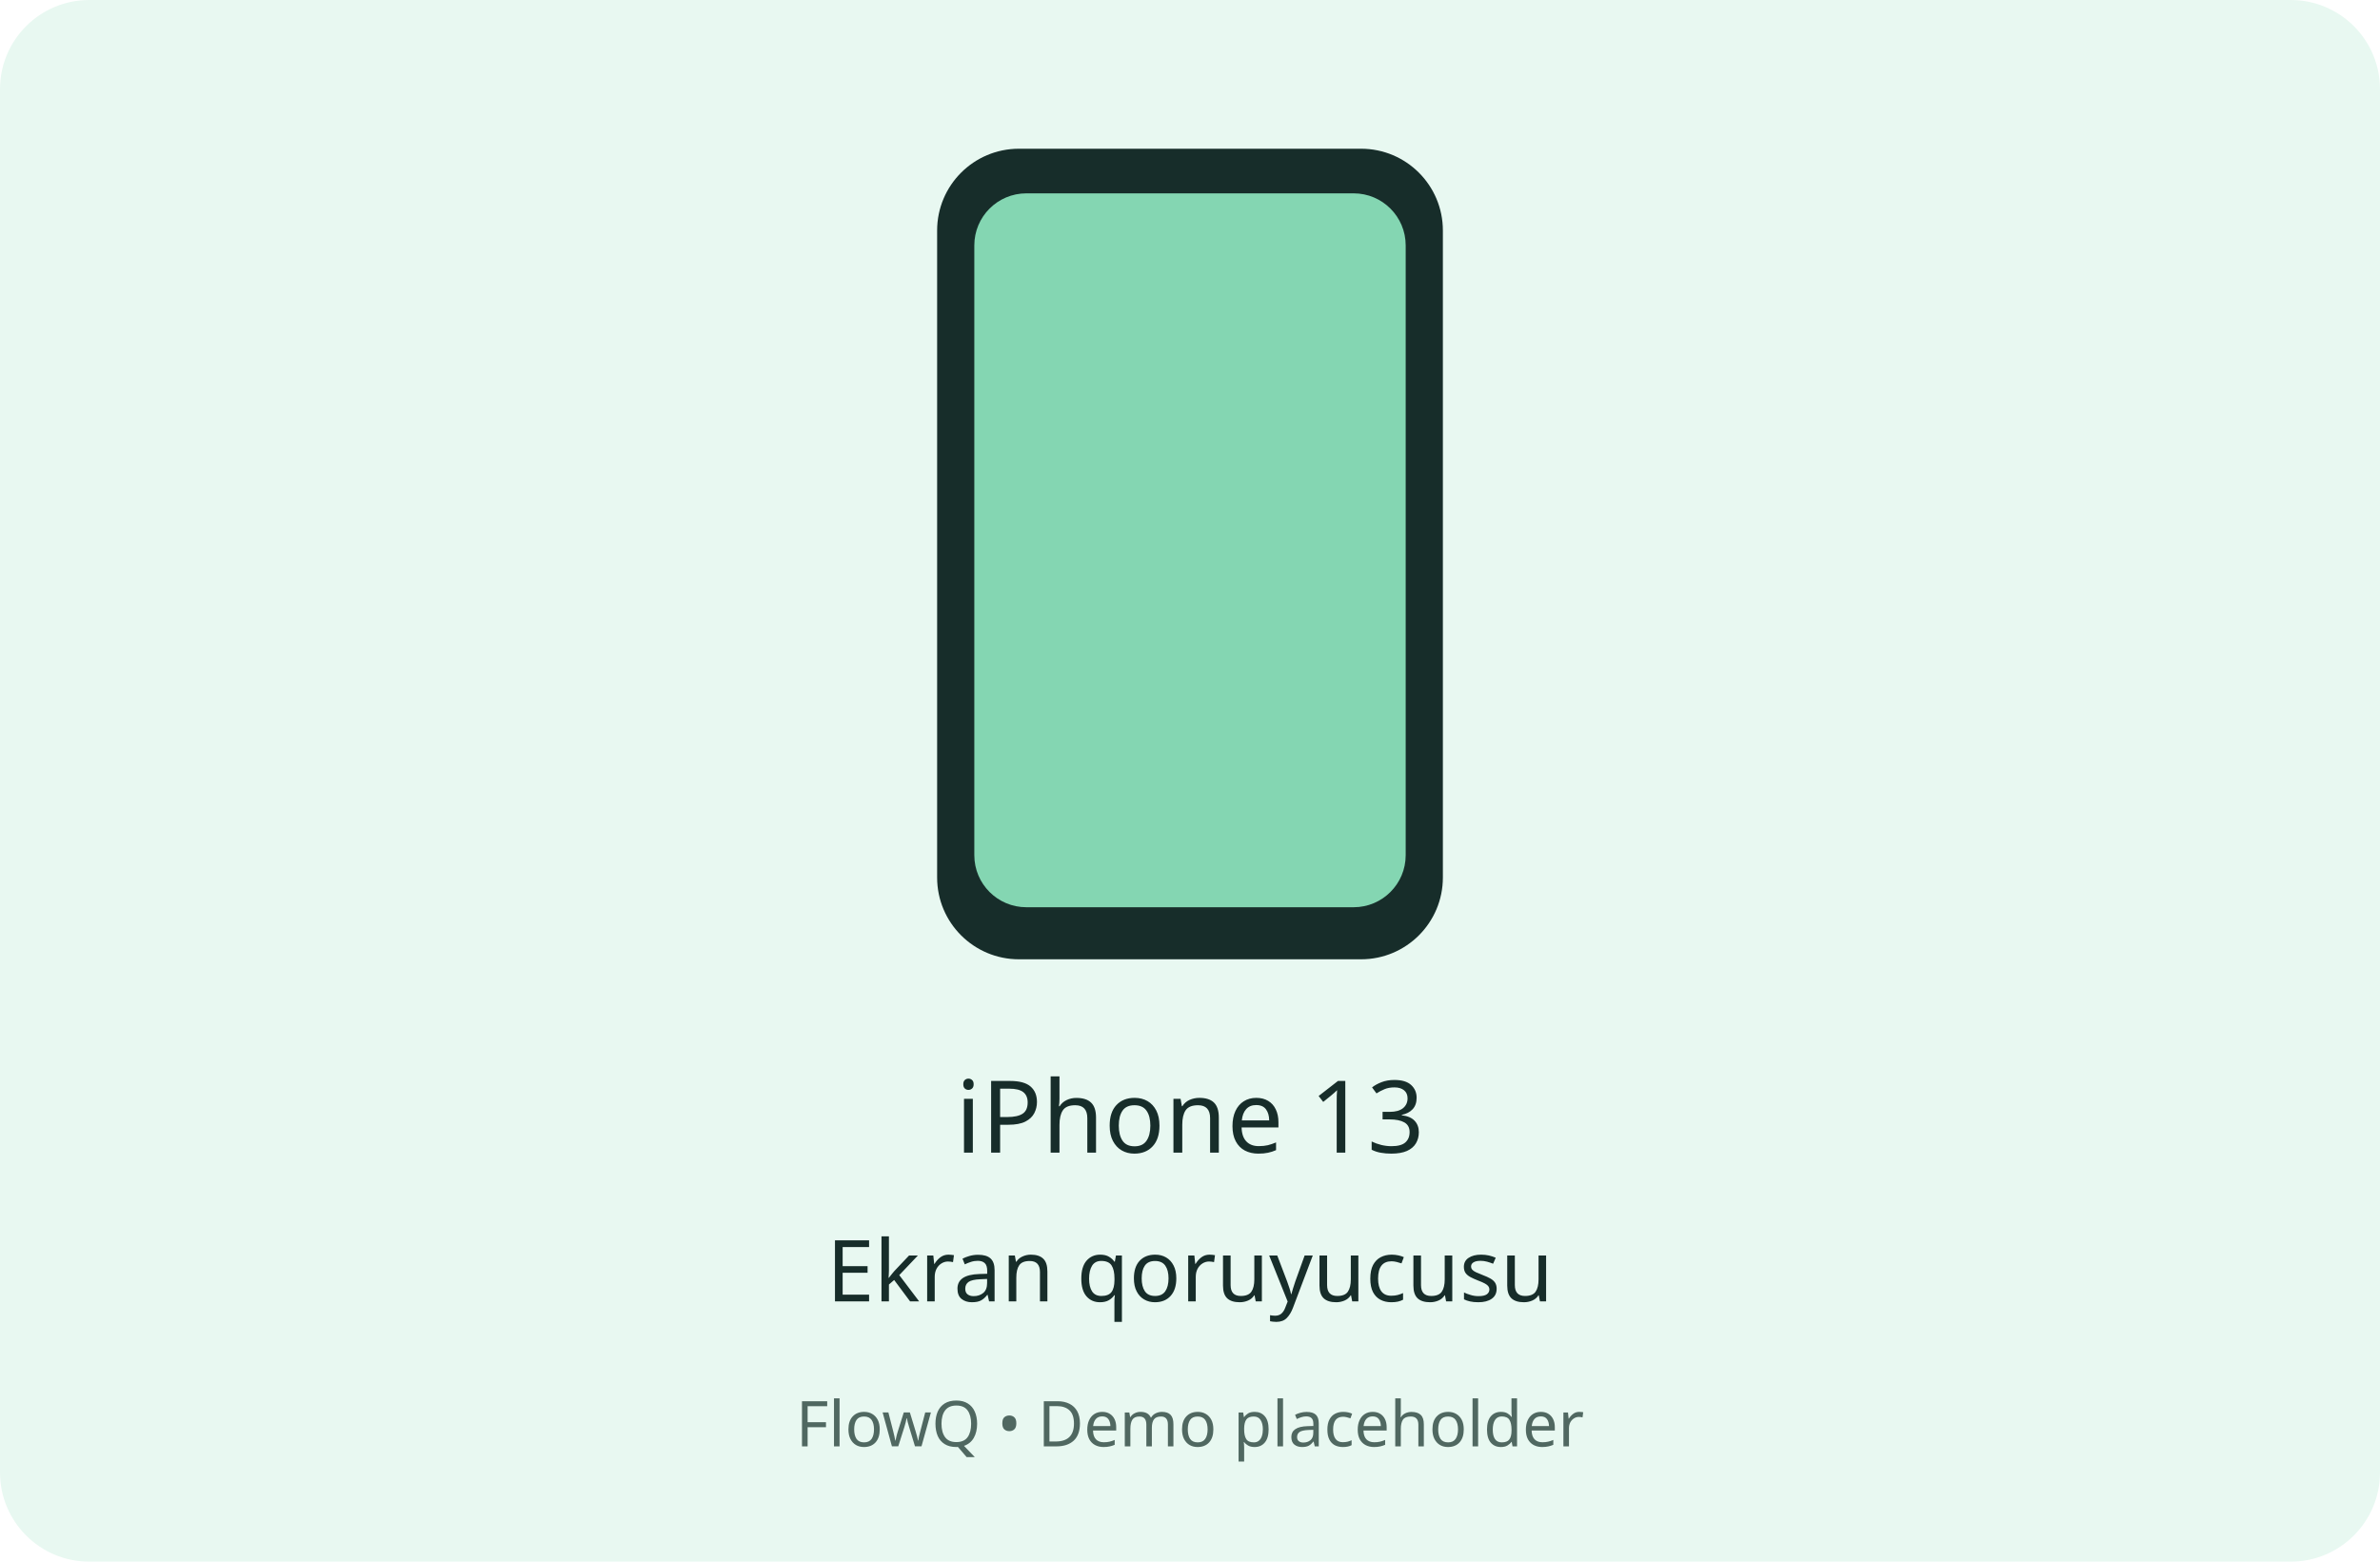
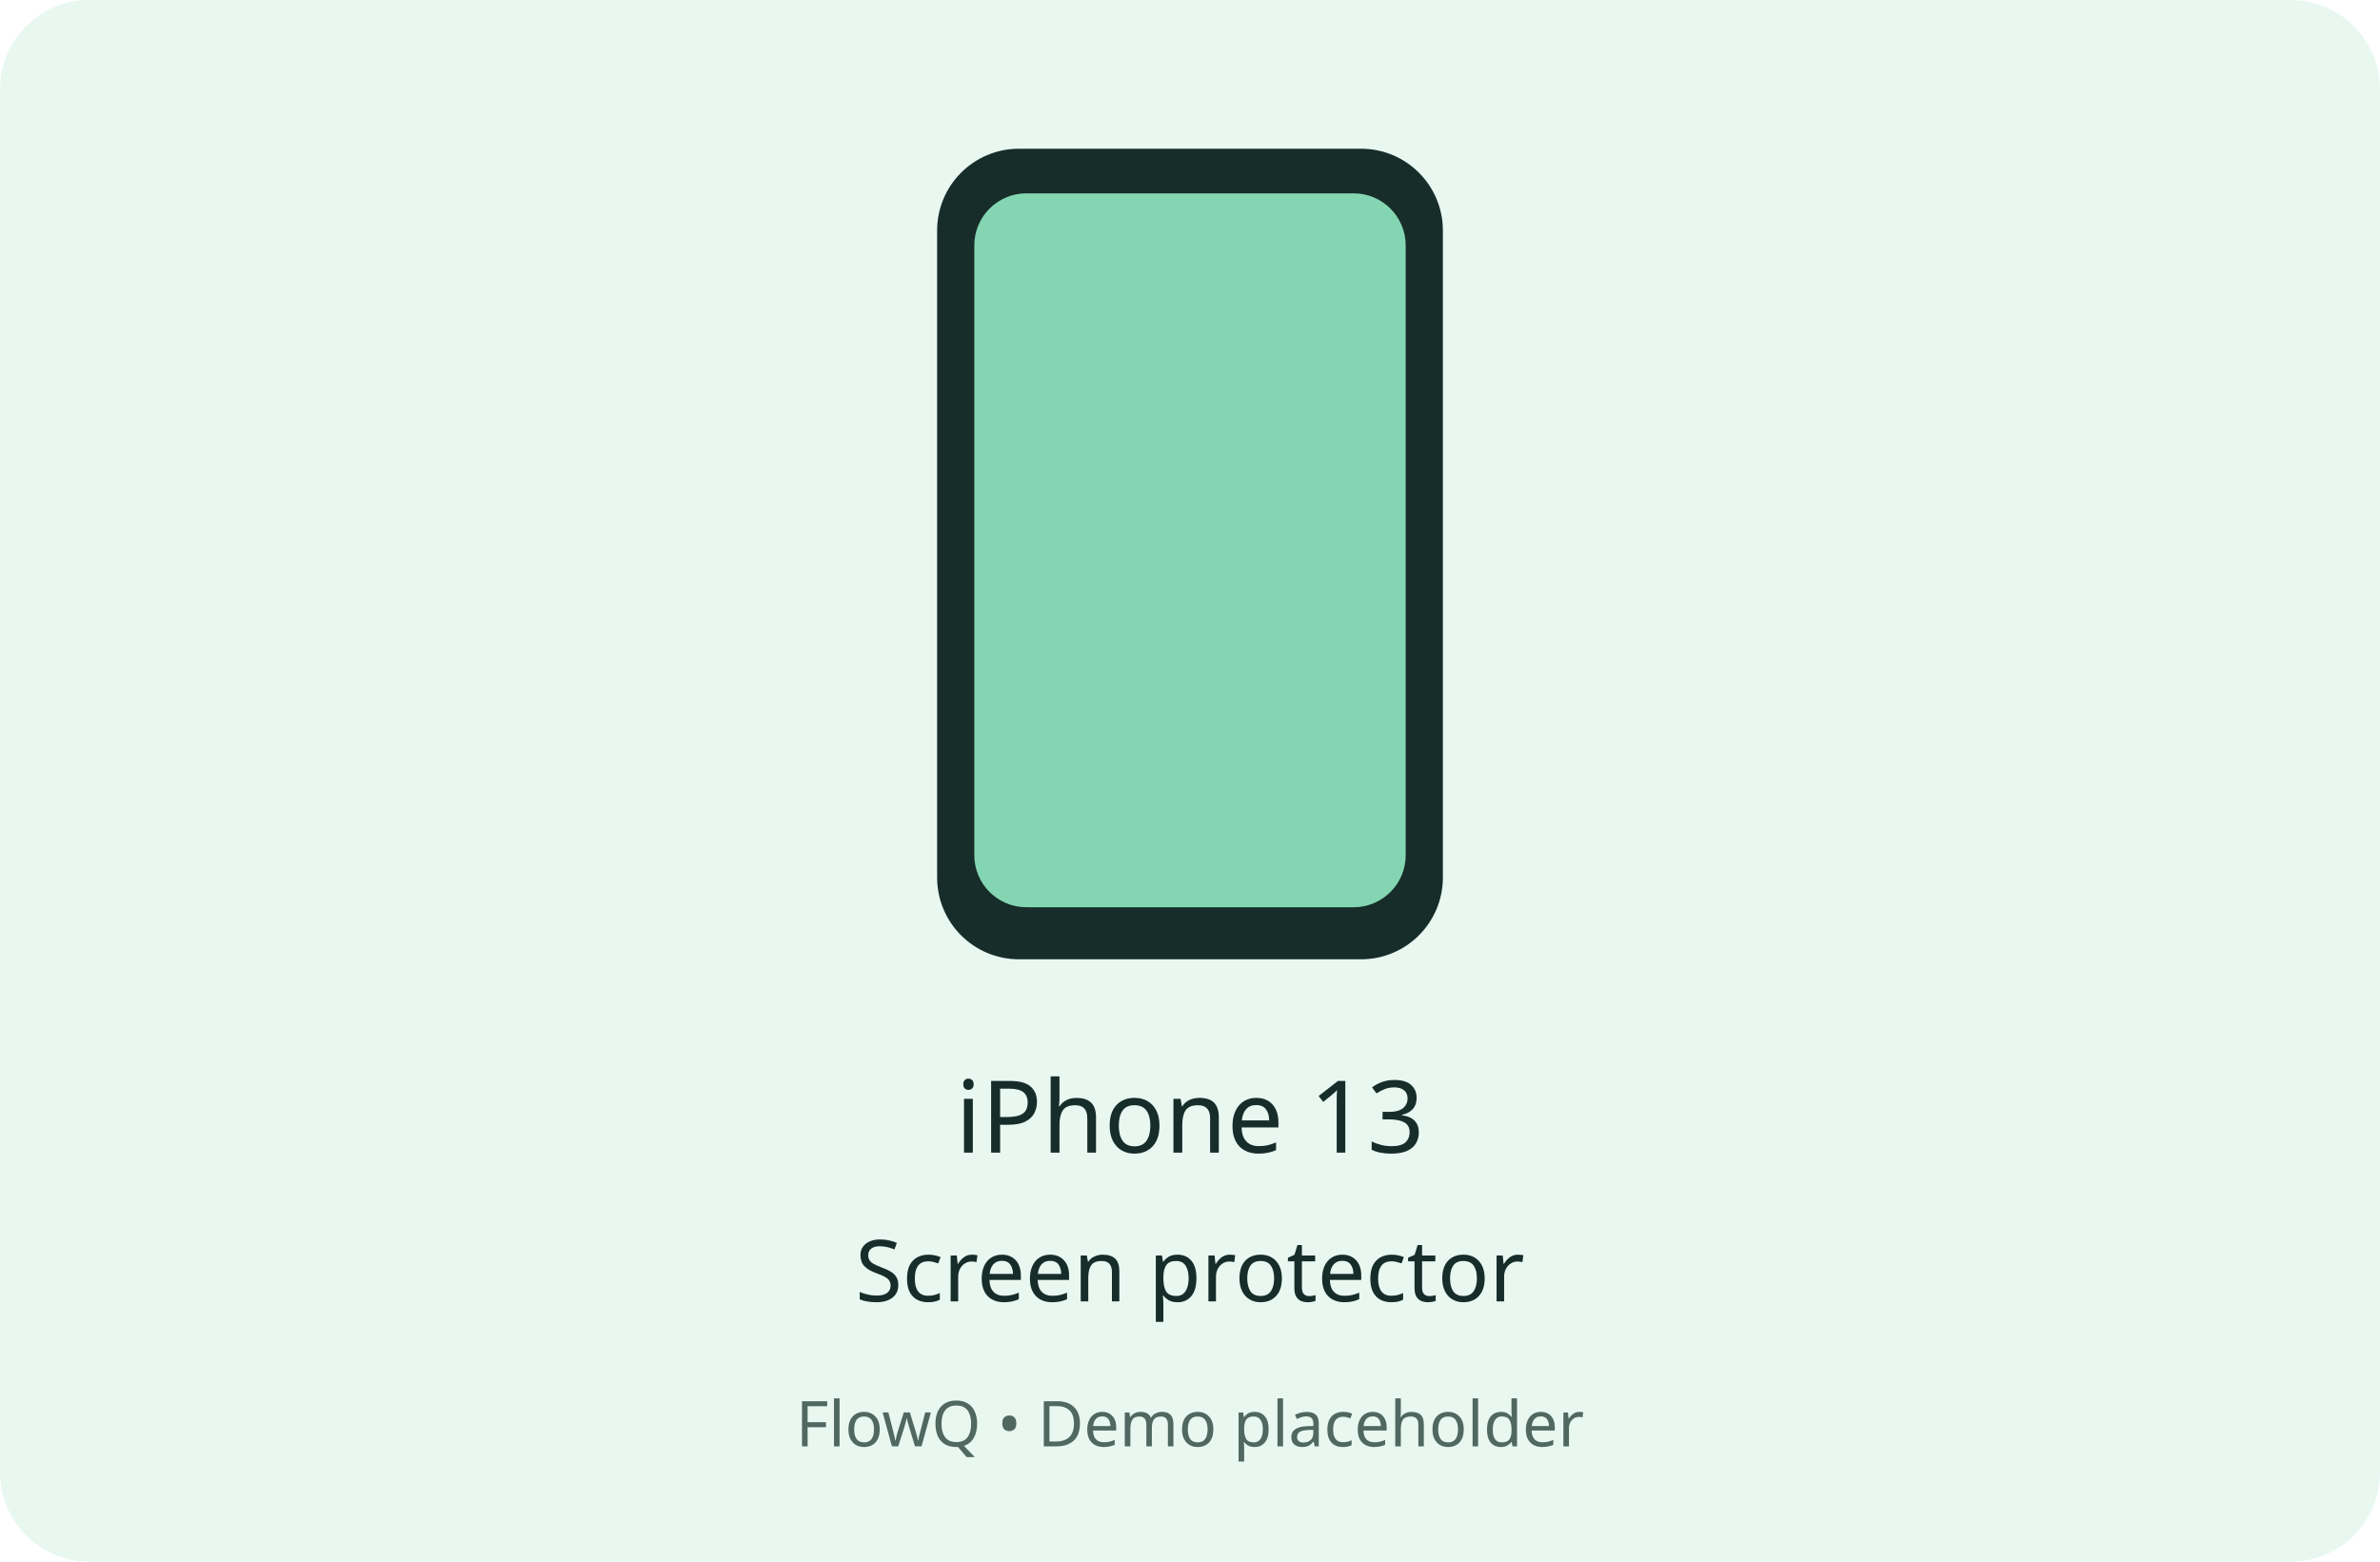
<svg xmlns="http://www.w3.org/2000/svg" width="640" height="420" viewBox="0 0 640 420">
  <rect width="640" height="420" rx="24" fill="#e8f8f1" />
  <rect x="252" y="40" width="136" height="218" rx="22" fill="#172d2a" />
  <rect x="262" y="52" width="116" height="192" rx="14" fill="#84d6b2" />
  <text x="320" y="310" text-anchor="middle" font-family="sans-serif" font-size="27" fill="#172d2a">iPhone 13</text>
-   <text x="320" y="350" text-anchor="middle" font-family="sans-serif" font-size="23" fill="#172d2a">Ekran qoruyucusu</text>
+   <text x="320" y="350" text-anchor="middle" font-family="sans-serif" font-size="23" fill="#172d2a">Screen protector</text>
  <text x="320" y="389" text-anchor="middle" font-family="sans-serif" font-size="17" fill="#506861">FlowQ • Demo placeholder</text>
</svg>
